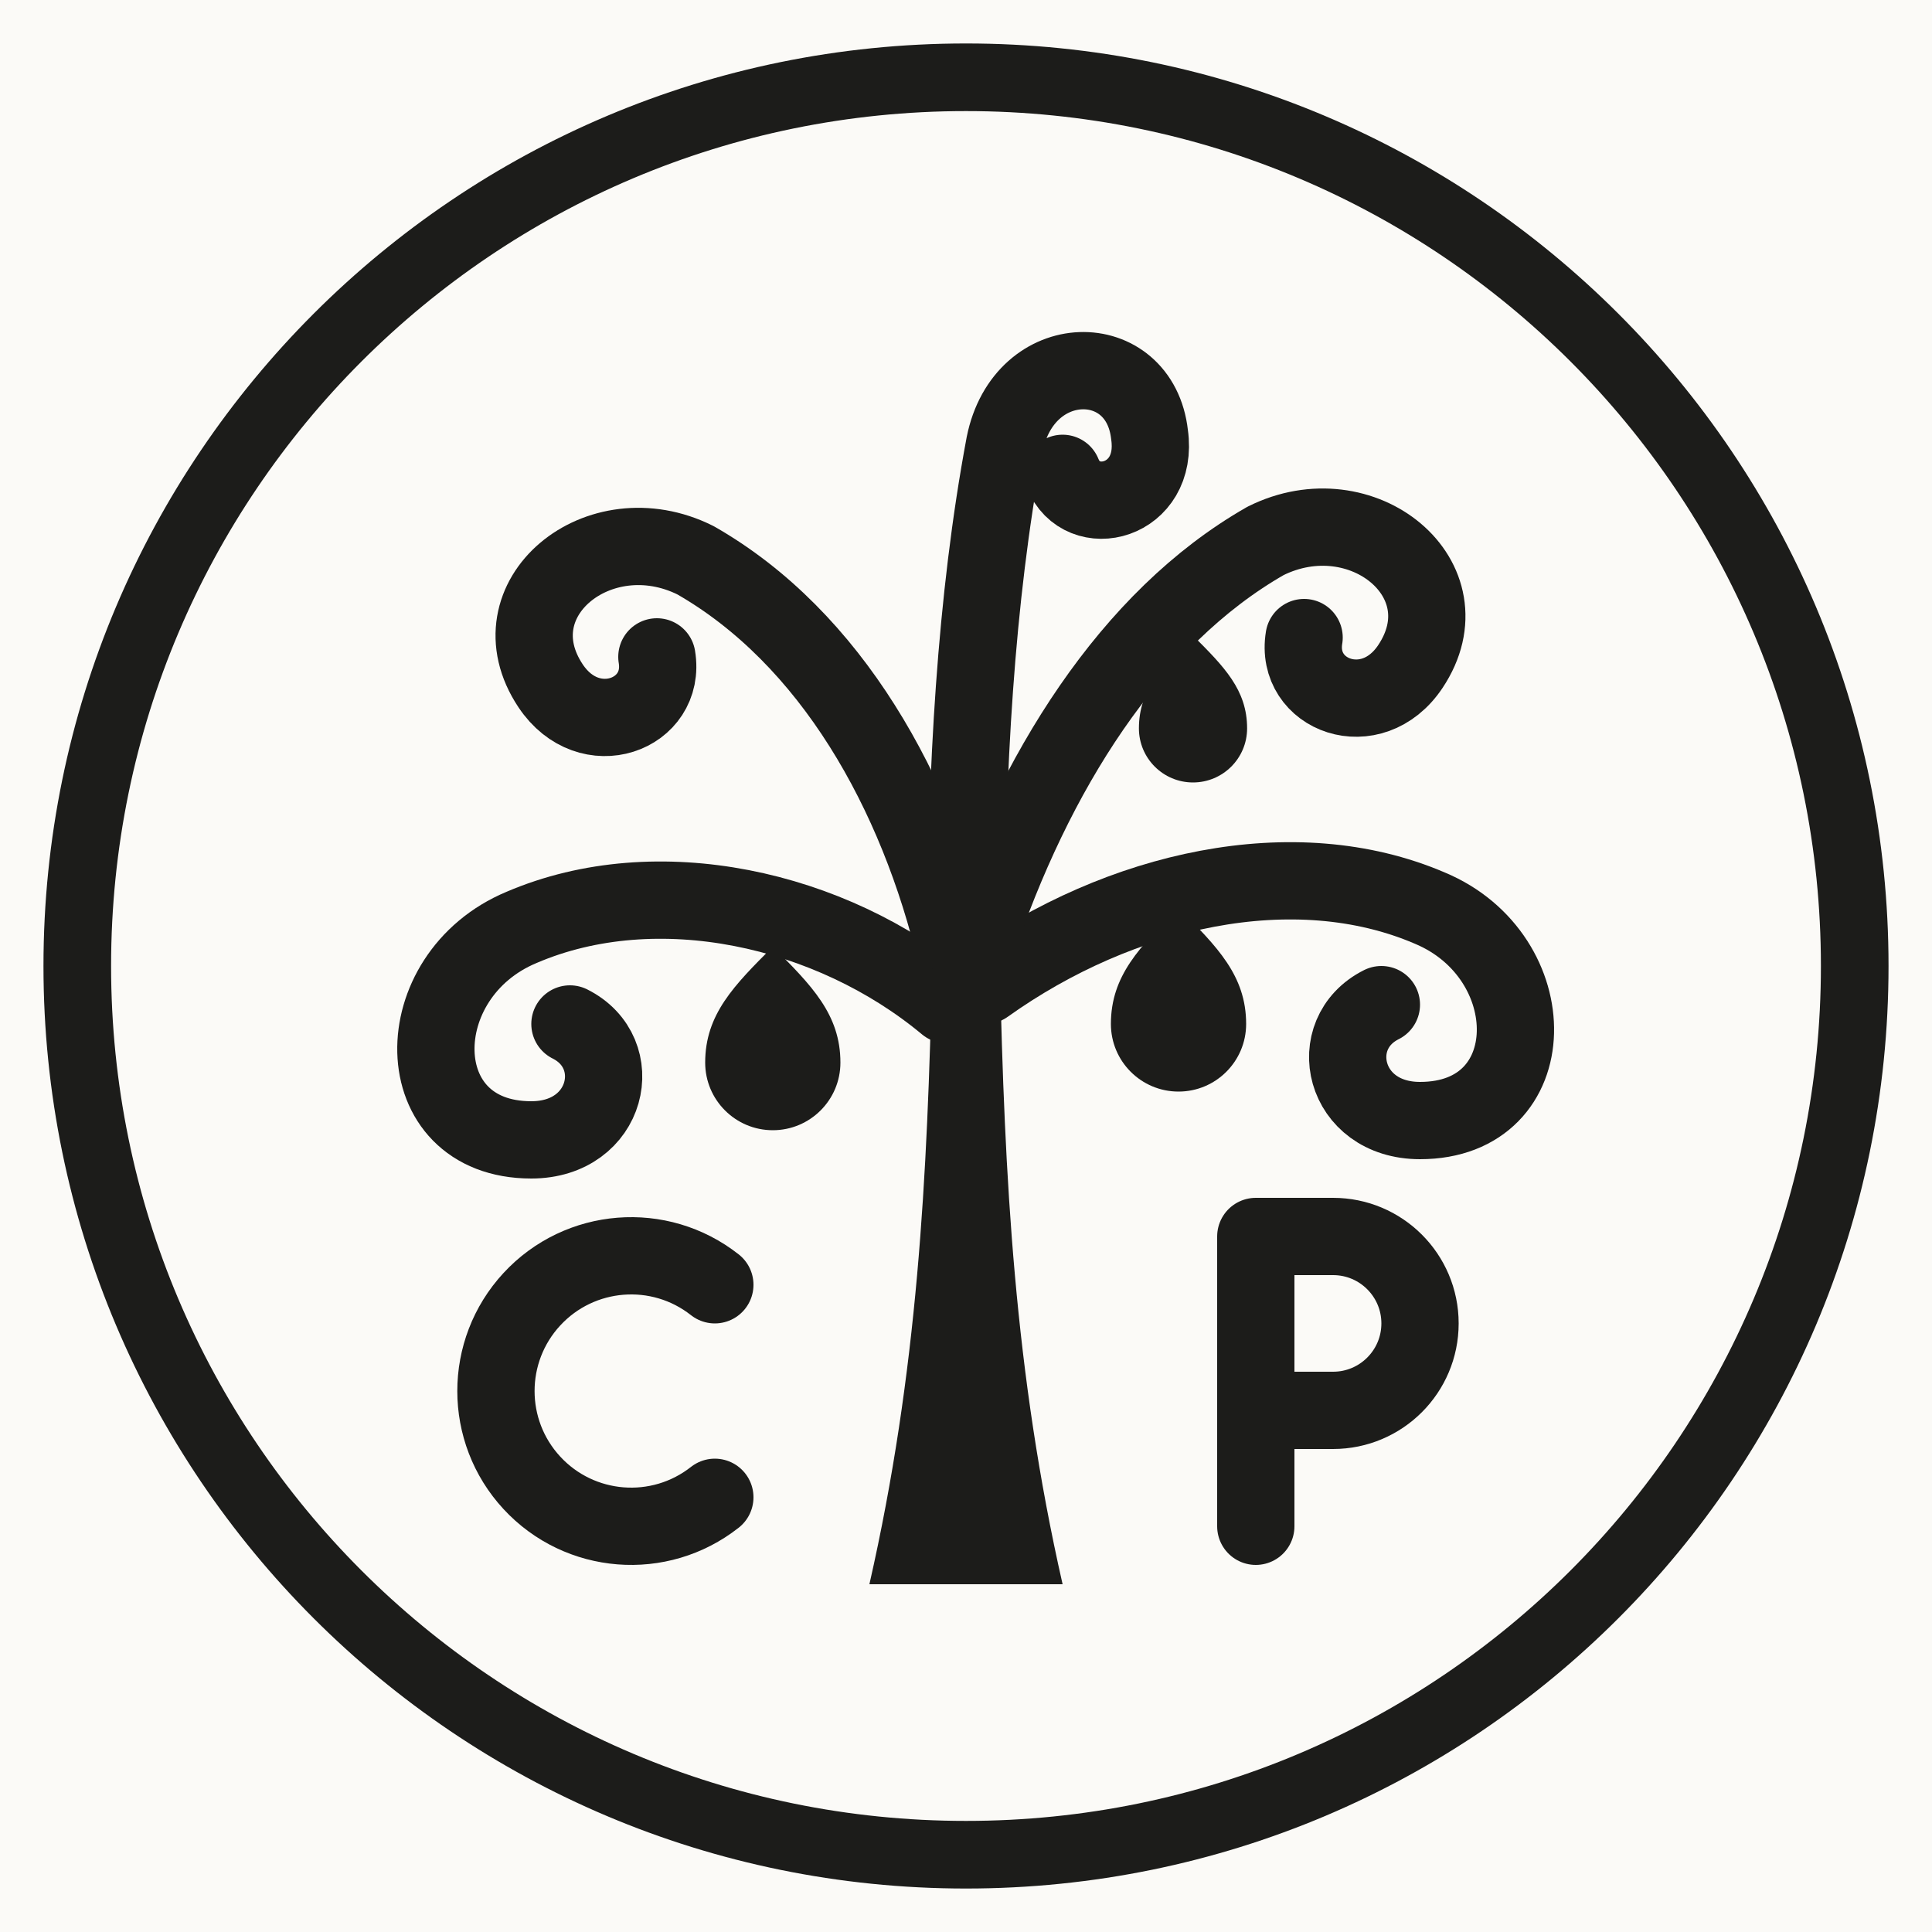
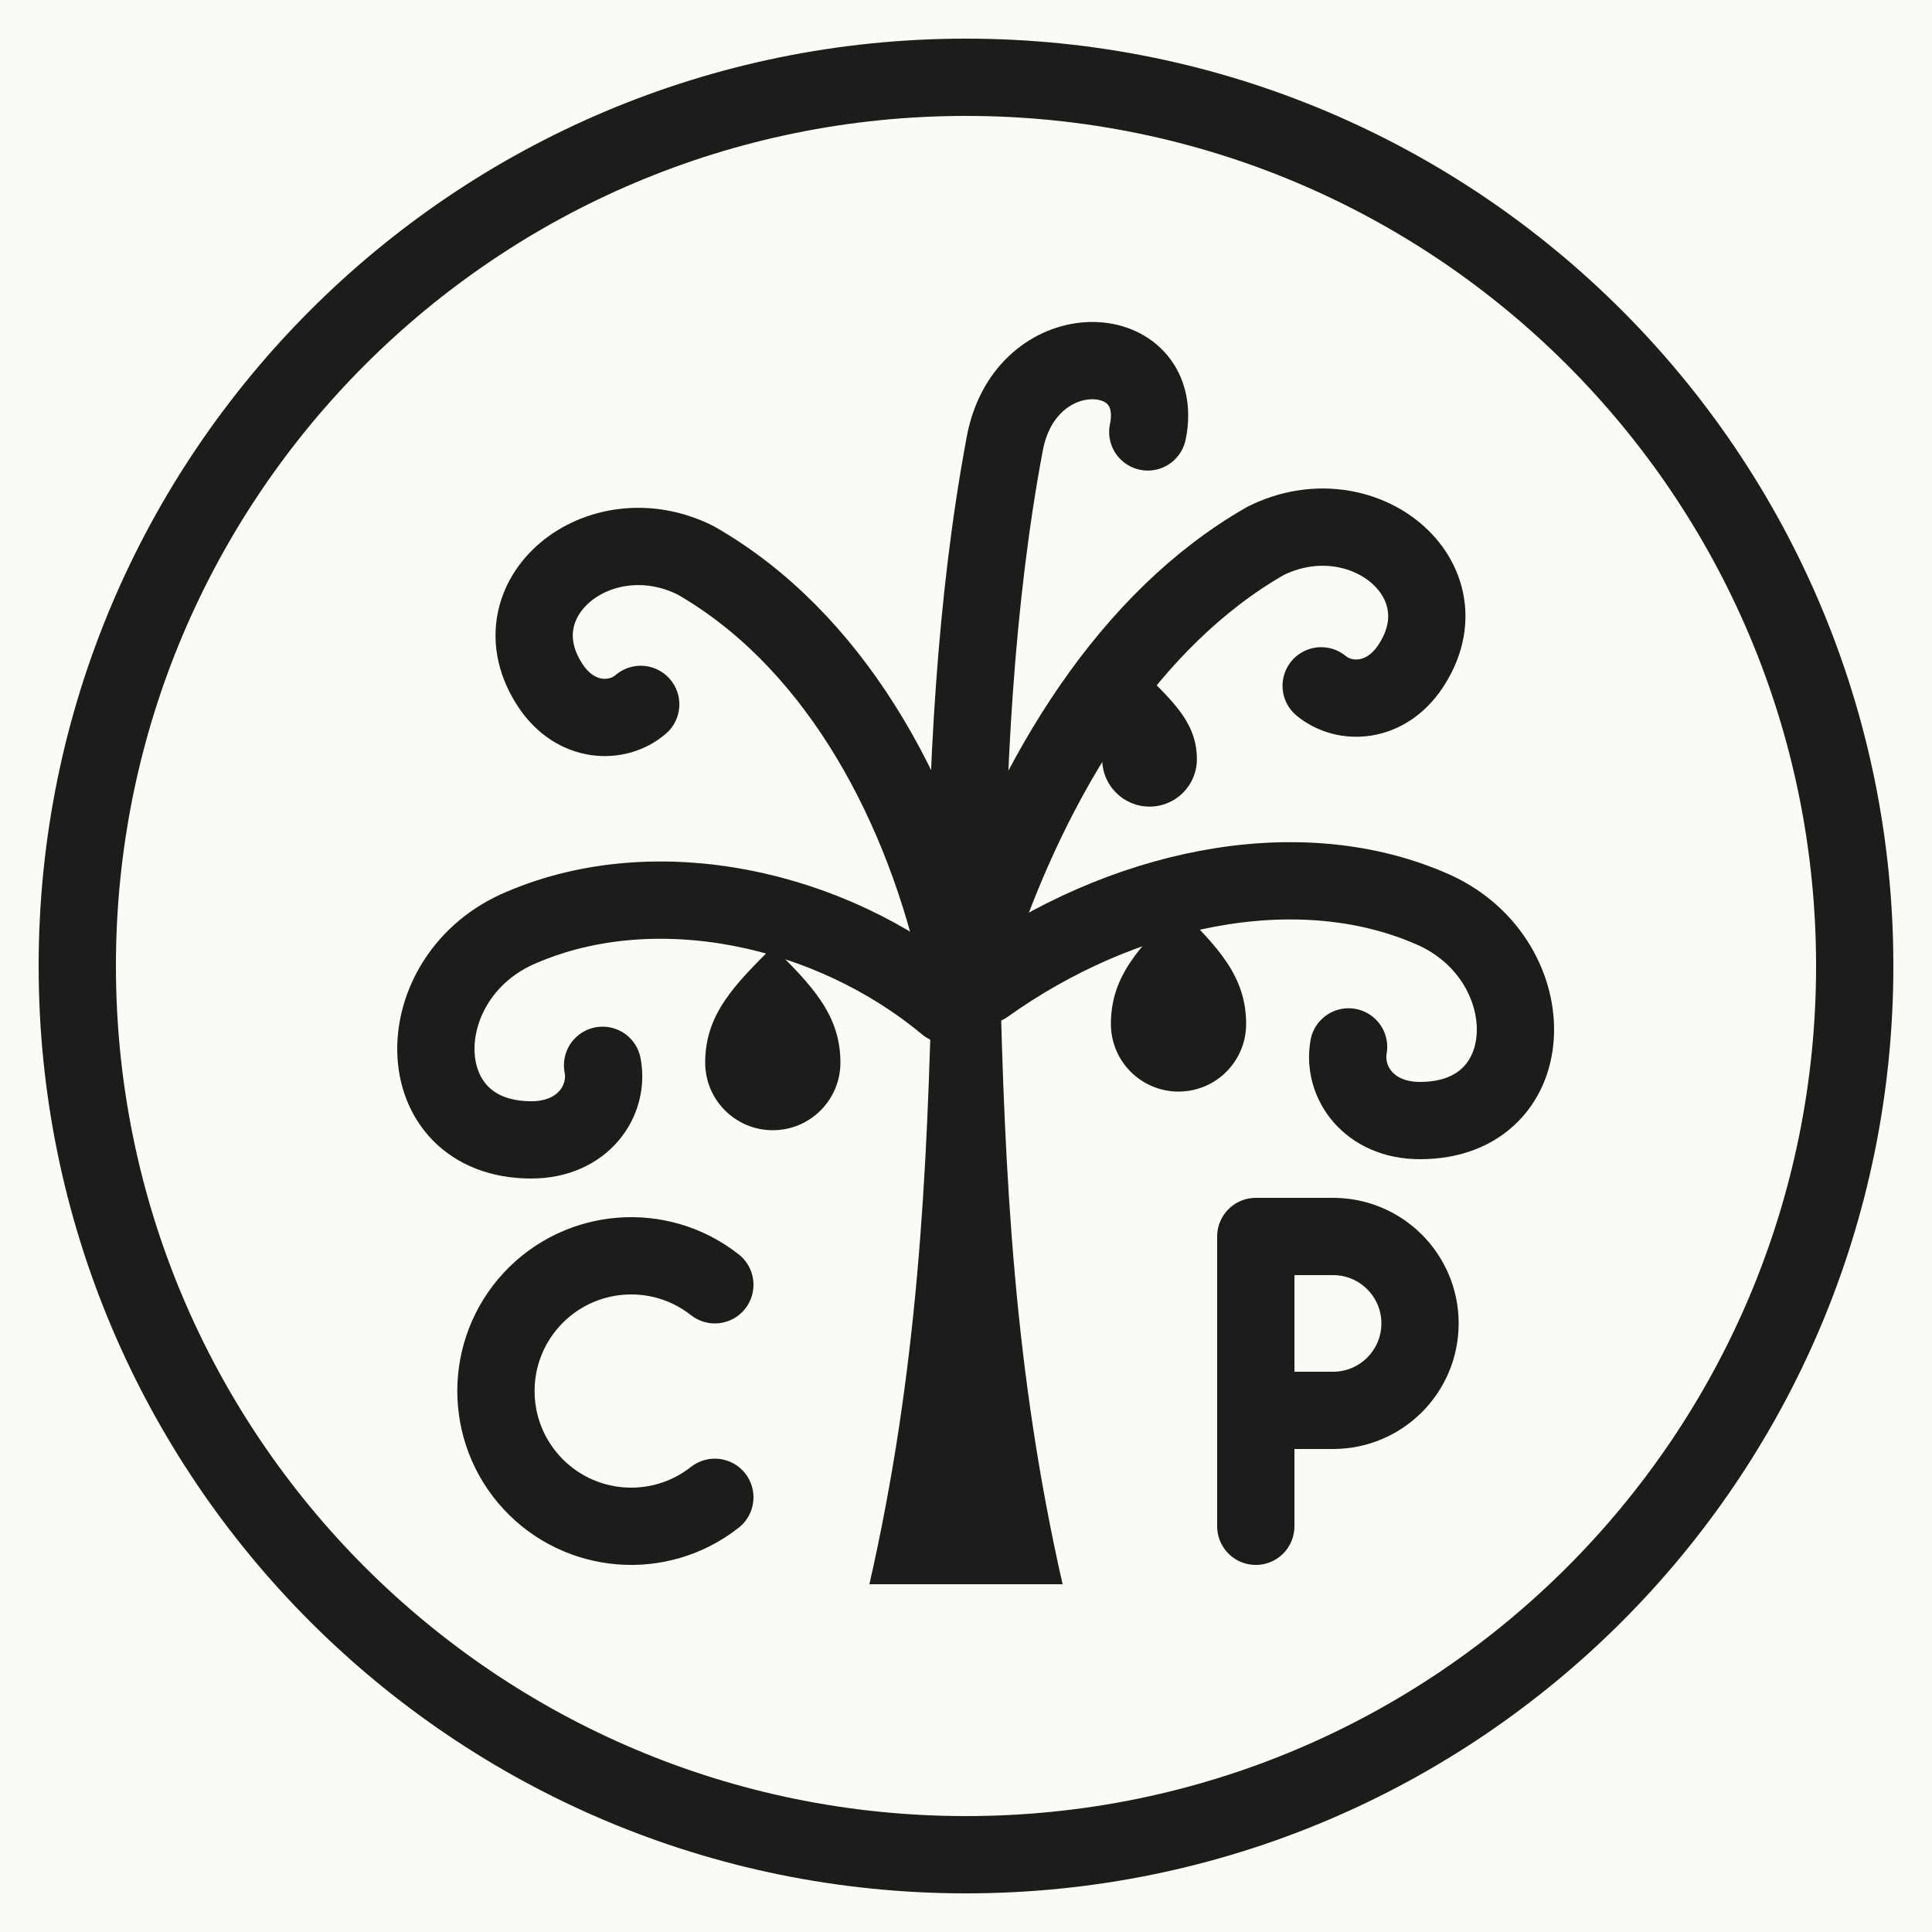
<svg xmlns="http://www.w3.org/2000/svg" width="400px" height="400px" viewBox="0 0 200 200">
  <rect width="200" height="200" fill="#FBFAF7" />
  <g fill="none" stroke="#1C1C1A" stroke-width="8" stroke-linecap="round" stroke-linejoin="round">
-     <circle cx="100" cy="100" r="92" stroke-width="7" />
-     <path d="M98 104 C86 94 68 90 54 96 C42 101 42 118 55 118 C63 118 65 109 59 106" />
-     <path d="M102 102 C116 92 134 88 148 94 C160 99 160 116 147 116 C139 116 137 107 143 104" />
-     <path d="M99 99 C95 82 86 66 72 58 C62 53 51 62 57 71 C61 77 69 74 68 68" />
-     <path d="M101 98 C107 80 117 64 131 56 C141 51 152 60 146 69 C142 75 134 72 135 66" />
-     <path d="M100 98 C100 80 101 62 104 46 C106 36 118 36 119 45 C120 52 112 54 110 49" />
+     <circle cx="100" cy="100" r="92" />
+     <path d="M 98.0,104.0 C 86.0,94.0 68.0,90.0 54.0,96.0 C 42.0,101.0 42.0,118.0 55.0,118.0 C 60.416,118.0 63.082,113.875 62.378,110.28" />
+     <path d="M 102.0,102.0 C 116.0,92.0 134.0,88.0 148.0,94.0 C 160.0,99.0 160.0,116.0 147.0,116.0 C 141.632,116.0 138.965,111.948 139.605,108.375" />
+     <path d="M 99.0,99.0 C 95.0,82.0 86.0,66.0 72.0,58.0 C 62.0,53.0 51.0,62.0 57.0,71.0 C 59.609,74.914 63.921,74.998 66.326,72.918" />
+     <path d="M 101.0,98.0 C 107.0,80.0 117.0,64.0 131.0,56.0 C 141.0,51.0 152.0,60.0 146.0,69.0 C 143.424,72.864 139.19,72.995 136.768,70.997" />
+     <path d="M 100.0,98.0 C 100.0,80.0 101.0,62.0 104.0,46.0 C 106.0,35.0 119.0,35.0 119.0,43.0 C 119.0,43.625 118.935,44.195 118.817,44.712" />
    <path d="M74 133 A14 14 0 1 0 74 155" />
    <path d="M130 158 V128 H138 A9 9 0 0 1 138 146 H130" />
  </g>
  <g fill="#1C1C1A" stroke="none">
    <path d="M90 164 C95 142 96 122 96.5 100 L103.5 100 C104 122 105 142 110 164 Z" />
    <path d="M80 92 L80 98 C84 102 87 105 87 110 A7 7 0 0 1 73 110 C73 105 76 102 80 98 Z" />
    <path d="M122 88 L122 94 C126 98 129 101 129 106 A7 7 0 0 1 115 106 C115 101 118 98 122 94 Z" />
-     <path d="M123.5 61 L123.5 65.8 C126.7 69 129.1 71.4 129.1 75.4 A5.6 5.6 0 0 1 117.9 75.4 C117.9 71.4 120.3 69 123.5 65.8 Z" />
+     <path d="M119 66 L119 70.2 C121.8 73 123.9 75.1 123.9 78.6 A4.9 4.9 0 0 1 114.1 78.6 C114.1 75.1 116.2 73 119 70.2 Z" />
  </g>
</svg>
